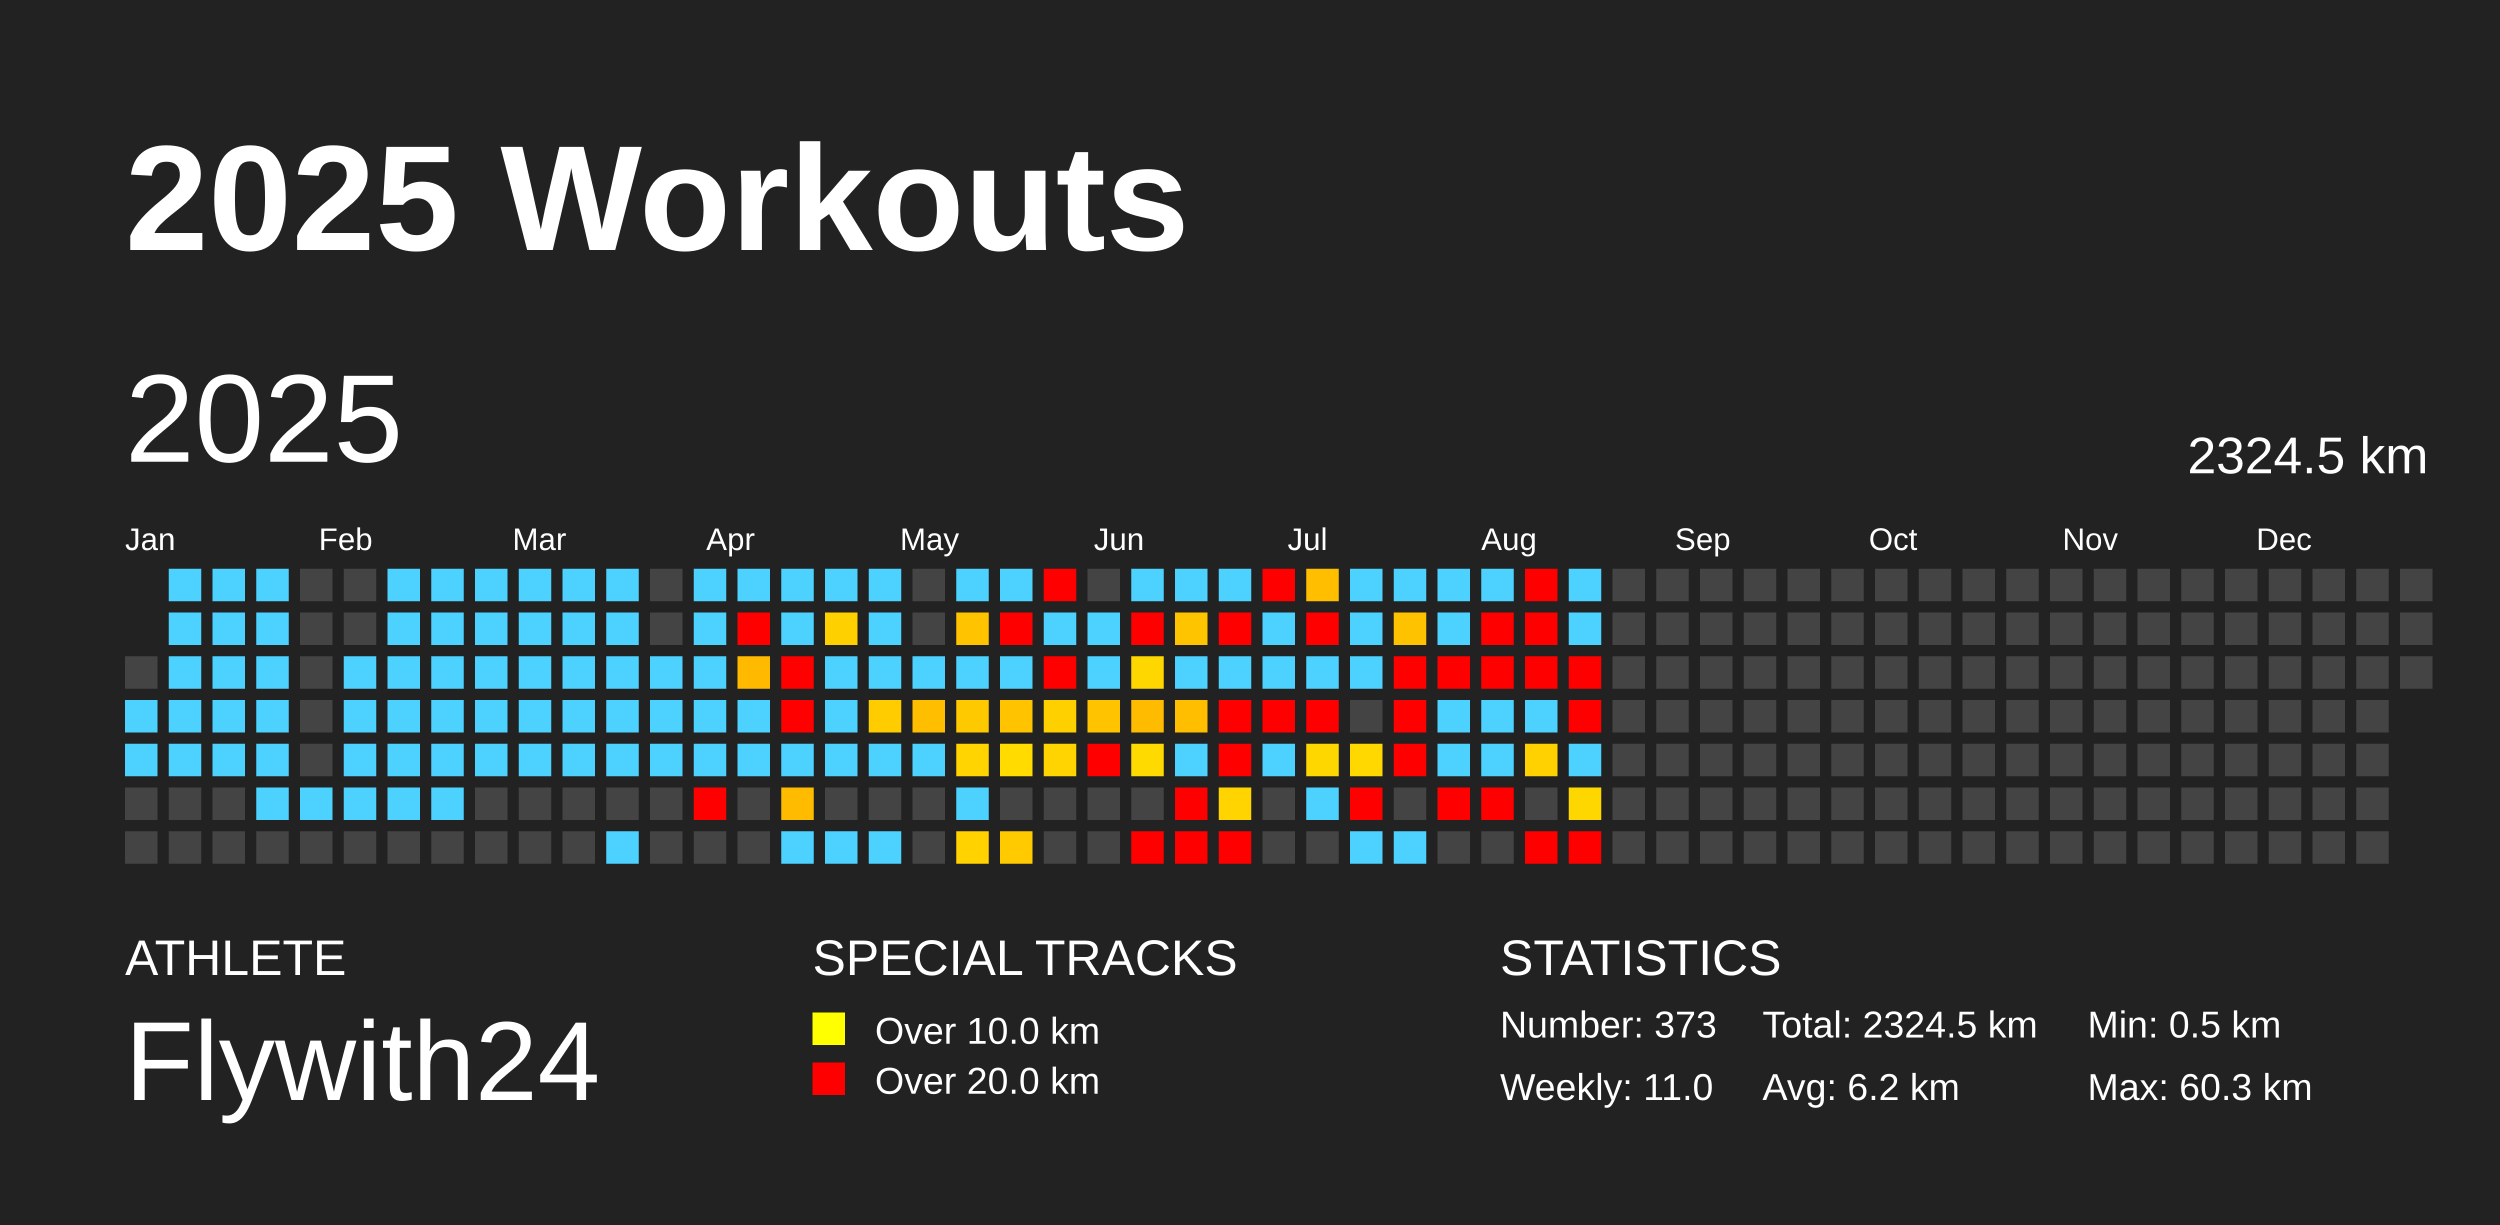
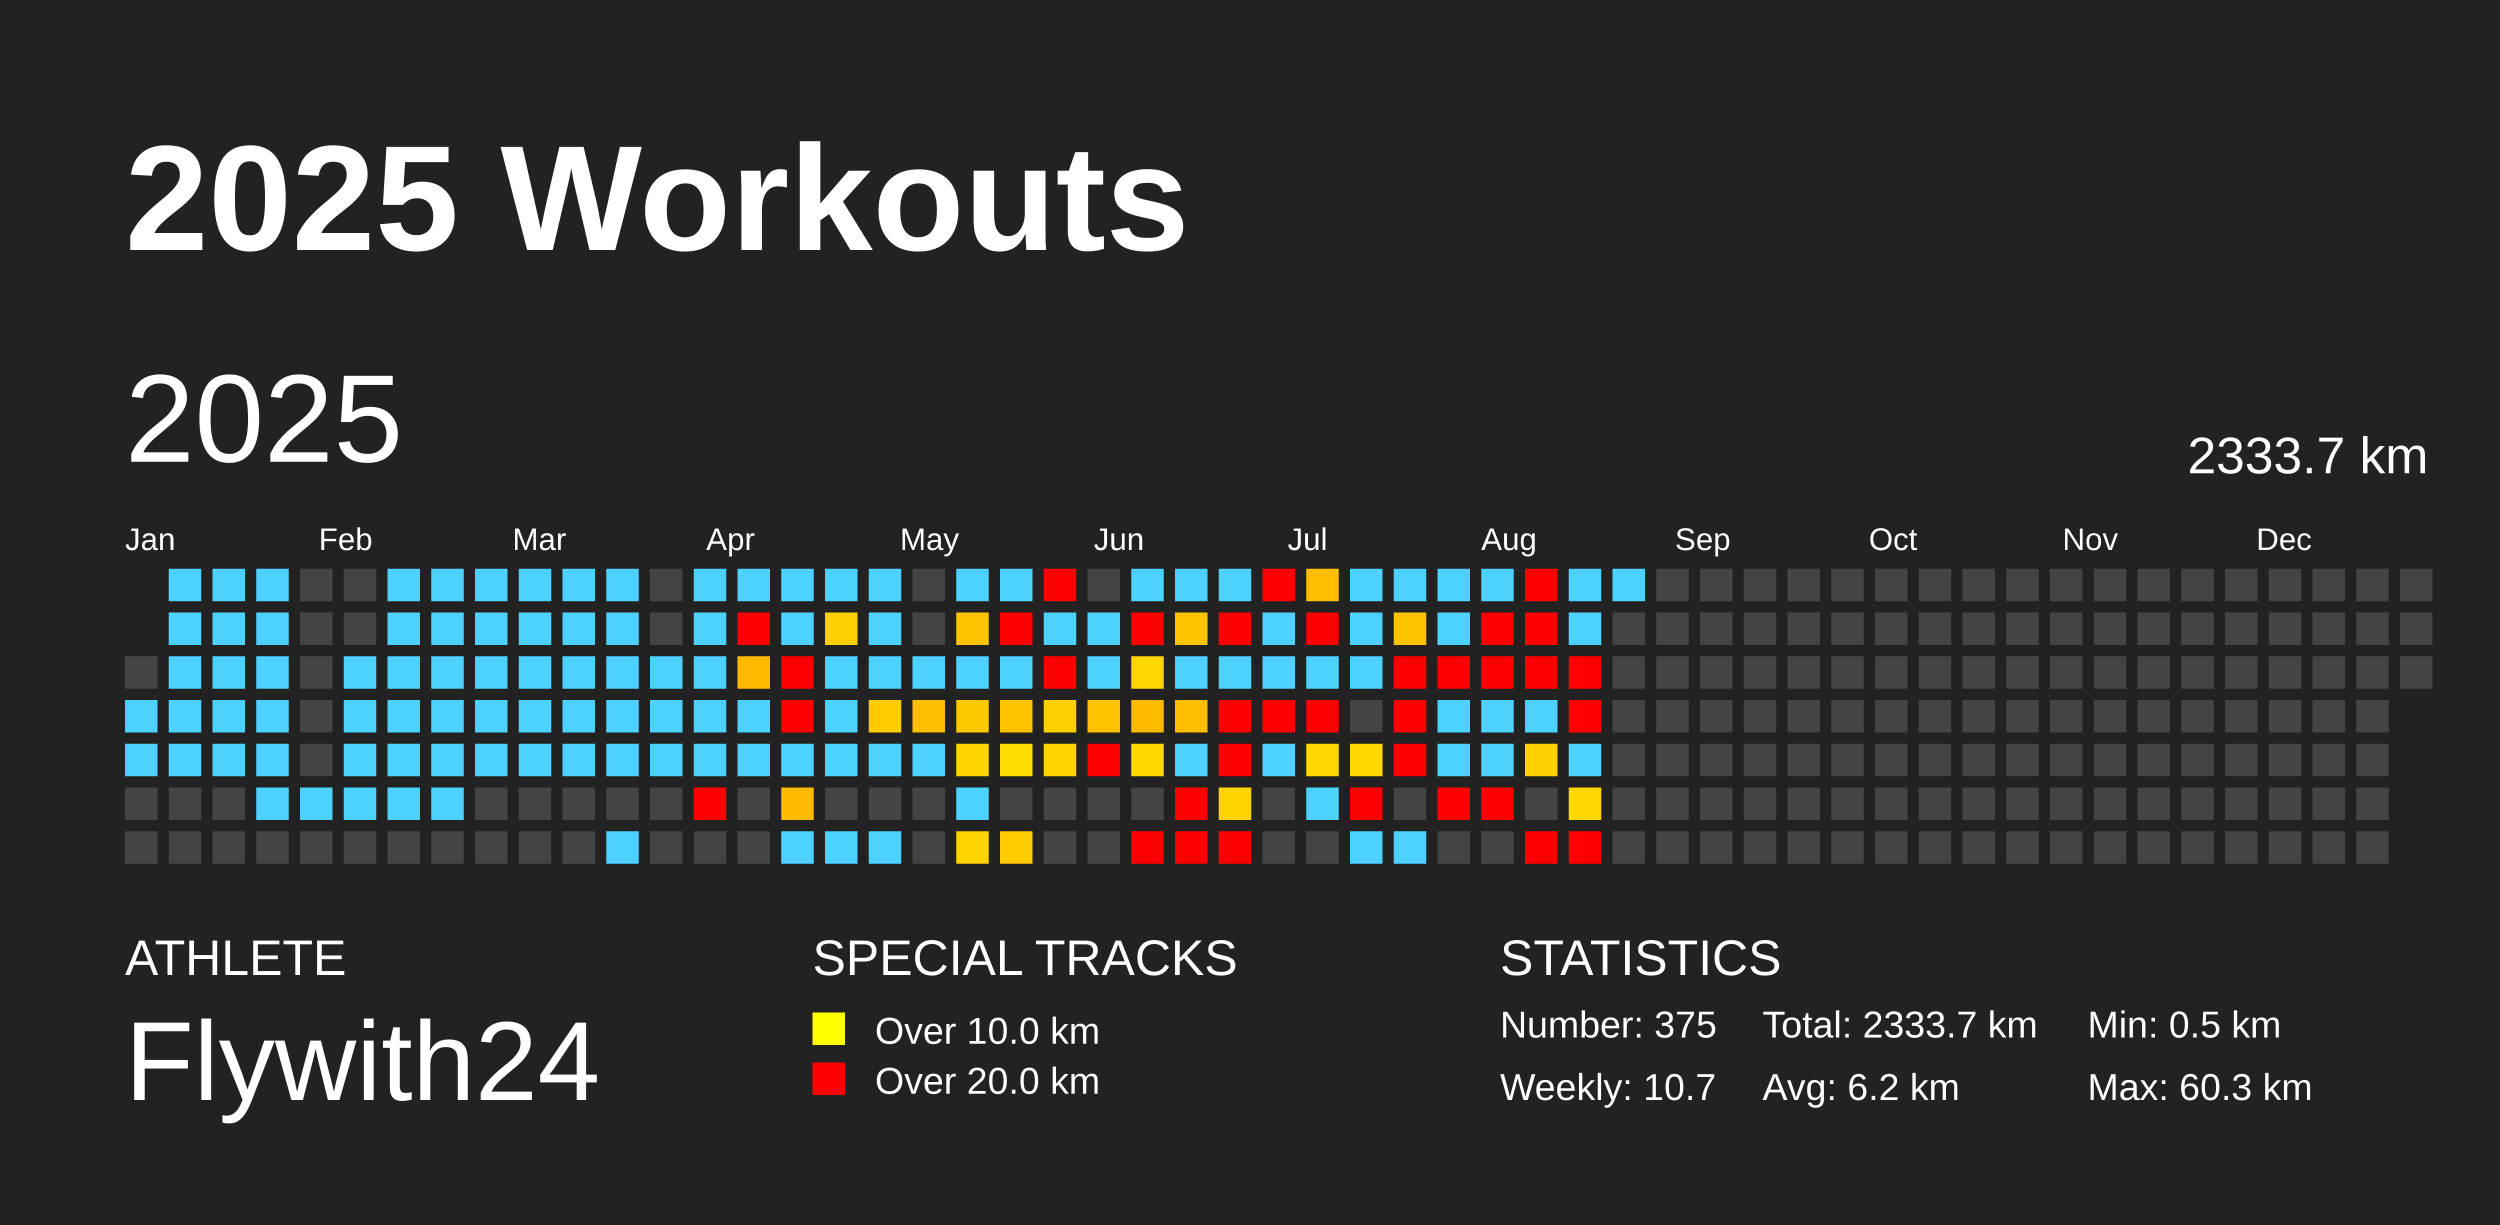
<svg xmlns="http://www.w3.org/2000/svg" baseProfile="full" height="98mm" version="1.1" viewBox="0,0,200,98" width="200mm">
  <defs />
  <rect fill="#222222" height="98" width="200" x="0" y="0" />
  <text fill="#FFFFFF" style="font-size:12px; font-family:Arial; font-weight:bold;" x="10" y="20">2025 Workouts</text>
  <text fill="#FFFFFF" style="font-size:4px; font-family:Arial" x="10" y="78">ATHLETE</text>
  <text fill="#FFFFFF" style="font-size:9px; font-family:Arial" x="10" y="88">Flywith24</text>
  <text fill="#FFFFFF" style="font-size:4px; font-family:Arial" x="65" y="78">SPECIAL TRACKS</text>
  <rect fill="yellow" height="2.6" width="2.6" x="65" y="81" />
  <text fill="#FFFFFF" style="font-size:3px; font-family:Arial" x="70" y="83.5">Over 10.0 km</text>
  <rect fill="red" height="2.6" width="2.6" x="65" y="85" />
  <text fill="#FFFFFF" style="font-size:3px; font-family:Arial" x="70" y="87.5">Over 20.0 km</text>
  <text fill="#FFFFFF" style="font-size:4px; font-family:Arial" x="120" y="78">STATISTICS</text>
-   <text fill="#FFFFFF" style="font-size:3px; font-family:Arial" x="120" y="83">Number: 373</text>
-   <text fill="#FFFFFF" style="font-size:3px; font-family:Arial" x="120" y="88">Weekly: 11.0</text>
-   <text fill="#FFFFFF" style="font-size:3px; font-family:Arial" x="141" y="83">Total: 2324.5 km</text>
+   <text fill="#FFFFFF" style="font-size:3px; font-family:Arial" x="120" y="83">Number: 375</text>
+   <text fill="#FFFFFF" style="font-size:3px; font-family:Arial" x="120" y="88">Weekly: 10.7</text>
+   <text fill="#FFFFFF" style="font-size:3px; font-family:Arial" x="141" y="83">Total: 2333.7 km</text>
  <text fill="#FFFFFF" style="font-size:3px; font-family:Arial" x="141" y="88">Avg: 6.2 km</text>
  <text fill="#FFFFFF" style="font-size:3px; font-family:Arial" x="167" y="83">Min: 0.5 km</text>
  <text fill="#FFFFFF" style="font-size:3px; font-family:Arial" x="167" y="88">Max: 60.3 km</text>
  <text dominant-baseline="hanging" fill="#FFFFFF" style="font-size:10.0px; font-family:Arial;" x="10" y="30">2025</text>
-   <text dominant-baseline="hanging" fill="#FFFFFF" style="font-size:4.125px; font-family:Arial;" x="175" y="35">2324.5 km</text>
+   <text dominant-baseline="hanging" fill="#FFFFFF" style="font-size:4.125px; font-family:Arial;" x="175" y="35">2333.7 km</text>
  <text fill="#FFFFFF" style="font-size:2.5px; font-family:Arial" x="10.0" y="44">Jan</text>
  <text fill="#FFFFFF" style="font-size:2.5px; font-family:Arial" x="25.5" y="44">Feb</text>
  <text fill="#FFFFFF" style="font-size:2.5px; font-family:Arial" x="41.0" y="44">Mar</text>
  <text fill="#FFFFFF" style="font-size:2.5px; font-family:Arial" x="56.5" y="44">Apr</text>
  <text fill="#FFFFFF" style="font-size:2.5px; font-family:Arial" x="72.0" y="44">May</text>
  <text fill="#FFFFFF" style="font-size:2.5px; font-family:Arial" x="87.5" y="44">Jun</text>
  <text fill="#FFFFFF" style="font-size:2.5px; font-family:Arial" x="103.0" y="44">Jul</text>
  <text fill="#FFFFFF" style="font-size:2.5px; font-family:Arial" x="118.5" y="44">Aug</text>
  <text fill="#FFFFFF" style="font-size:2.5px; font-family:Arial" x="134.0" y="44">Sep</text>
  <text fill="#FFFFFF" style="font-size:2.5px; font-family:Arial" x="149.5" y="44">Oct</text>
  <text fill="#FFFFFF" style="font-size:2.5px; font-family:Arial" x="165.0" y="44">Nov</text>
  <text fill="#FFFFFF" style="font-size:2.5px; font-family:Arial" x="180.5" y="44">Dec</text>
  <rect fill="#444444" height="2.6" width="2.6" x="10.0" y="52.5" />
  <rect fill="#4dd2ff" height="2.6" width="2.6" x="10.0" y="56.0" />
  <rect fill="#4dd2ff" height="2.6" width="2.6" x="10.0" y="59.5" />
  <rect fill="#444444" height="2.6" width="2.6" x="10.0" y="63.0" />
  <rect fill="#444444" height="2.6" width="2.6" x="10.0" y="66.5" />
  <rect fill="#4dd2ff" height="2.6" width="2.6" x="13.5" y="45.5" />
  <rect fill="#4dd2ff" height="2.6" width="2.6" x="13.5" y="49.0" />
  <rect fill="#4dd2ff" height="2.6" width="2.6" x="13.5" y="52.5" />
  <rect fill="#4dd2ff" height="2.6" width="2.6" x="13.5" y="56.0" />
  <rect fill="#4dd2ff" height="2.6" width="2.6" x="13.5" y="59.5" />
  <rect fill="#444444" height="2.6" width="2.6" x="13.5" y="63.0" />
  <rect fill="#444444" height="2.6" width="2.6" x="13.5" y="66.5" />
  <rect fill="#4dd2ff" height="2.6" width="2.6" x="17.0" y="45.5" />
  <rect fill="#4dd2ff" height="2.6" width="2.6" x="17.0" y="49.0" />
  <rect fill="#4dd2ff" height="2.6" width="2.6" x="17.0" y="52.5" />
  <rect fill="#4dd2ff" height="2.6" width="2.6" x="17.0" y="56.0" />
  <rect fill="#4dd2ff" height="2.6" width="2.6" x="17.0" y="59.5" />
  <rect fill="#444444" height="2.6" width="2.6" x="17.0" y="63.0" />
  <rect fill="#444444" height="2.6" width="2.6" x="17.0" y="66.5" />
  <rect fill="#4dd2ff" height="2.6" width="2.6" x="20.5" y="45.5" />
  <rect fill="#4dd2ff" height="2.6" width="2.6" x="20.5" y="49.0" />
  <rect fill="#4dd2ff" height="2.6" width="2.6" x="20.5" y="52.5" />
  <rect fill="#4dd2ff" height="2.6" width="2.6" x="20.5" y="56.0" />
  <rect fill="#4dd2ff" height="2.6" width="2.6" x="20.5" y="59.5" />
  <rect fill="#4dd2ff" height="2.6" width="2.6" x="20.5" y="63.0" />
  <rect fill="#444444" height="2.6" width="2.6" x="20.5" y="66.5" />
  <rect fill="#444444" height="2.6" width="2.6" x="24.0" y="45.5" />
  <rect fill="#444444" height="2.6" width="2.6" x="24.0" y="49.0" />
  <rect fill="#444444" height="2.6" width="2.6" x="24.0" y="52.5" />
  <rect fill="#444444" height="2.6" width="2.6" x="24.0" y="56.0" />
  <rect fill="#444444" height="2.6" width="2.6" x="24.0" y="59.5" />
  <rect fill="#4dd2ff" height="2.6" width="2.6" x="24.0" y="63.0" />
  <rect fill="#444444" height="2.6" width="2.6" x="24.0" y="66.5" />
  <rect fill="#444444" height="2.6" width="2.6" x="27.5" y="45.5" />
  <rect fill="#444444" height="2.6" width="2.6" x="27.5" y="49.0" />
  <rect fill="#4dd2ff" height="2.6" width="2.6" x="27.5" y="52.5" />
  <rect fill="#4dd2ff" height="2.6" width="2.6" x="27.5" y="56.0" />
  <rect fill="#4dd2ff" height="2.6" width="2.6" x="27.5" y="59.5" />
  <rect fill="#4dd2ff" height="2.6" width="2.6" x="27.5" y="63.0" />
  <rect fill="#444444" height="2.6" width="2.6" x="27.5" y="66.5" />
  <rect fill="#4dd2ff" height="2.6" width="2.6" x="31.0" y="45.5" />
  <rect fill="#4dd2ff" height="2.6" width="2.6" x="31.0" y="49.0" />
  <rect fill="#4dd2ff" height="2.6" width="2.6" x="31.0" y="52.5" />
  <rect fill="#4dd2ff" height="2.6" width="2.6" x="31.0" y="56.0" />
  <rect fill="#4dd2ff" height="2.6" width="2.6" x="31.0" y="59.5" />
  <rect fill="#4dd2ff" height="2.6" width="2.6" x="31.0" y="63.0" />
  <rect fill="#444444" height="2.6" width="2.6" x="31.0" y="66.5" />
  <rect fill="#4dd2ff" height="2.6" width="2.6" x="34.5" y="45.5" />
  <rect fill="#4dd2ff" height="2.6" width="2.6" x="34.5" y="49.0" />
  <rect fill="#4dd2ff" height="2.6" width="2.6" x="34.5" y="52.5" />
  <rect fill="#4dd2ff" height="2.6" width="2.6" x="34.5" y="56.0" />
  <rect fill="#4dd2ff" height="2.6" width="2.6" x="34.5" y="59.5" />
  <rect fill="#4dd2ff" height="2.6" width="2.6" x="34.5" y="63.0" />
  <rect fill="#444444" height="2.6" width="2.6" x="34.5" y="66.5" />
  <rect fill="#4dd2ff" height="2.6" width="2.6" x="38.0" y="45.5" />
  <rect fill="#4dd2ff" height="2.6" width="2.6" x="38.0" y="49.0" />
  <rect fill="#4dd2ff" height="2.6" width="2.6" x="38.0" y="52.5" />
  <rect fill="#4dd2ff" height="2.6" width="2.6" x="38.0" y="56.0" />
  <rect fill="#4dd2ff" height="2.6" width="2.6" x="38.0" y="59.5" />
  <rect fill="#444444" height="2.6" width="2.6" x="38.0" y="63.0" />
  <rect fill="#444444" height="2.6" width="2.6" x="38.0" y="66.5" />
  <rect fill="#4dd2ff" height="2.6" width="2.6" x="41.5" y="45.5" />
  <rect fill="#4dd2ff" height="2.6" width="2.6" x="41.5" y="49.0" />
  <rect fill="#4dd2ff" height="2.6" width="2.6" x="41.5" y="52.5" />
  <rect fill="#4dd2ff" height="2.6" width="2.6" x="41.5" y="56.0" />
  <rect fill="#4dd2ff" height="2.6" width="2.6" x="41.5" y="59.5" />
  <rect fill="#444444" height="2.6" width="2.6" x="41.5" y="63.0" />
  <rect fill="#444444" height="2.6" width="2.6" x="41.5" y="66.5" />
  <rect fill="#4dd2ff" height="2.6" width="2.6" x="45.0" y="45.5" />
  <rect fill="#4dd2ff" height="2.6" width="2.6" x="45.0" y="49.0" />
  <rect fill="#4dd2ff" height="2.6" width="2.6" x="45.0" y="52.5" />
  <rect fill="#4dd2ff" height="2.6" width="2.6" x="45.0" y="56.0" />
  <rect fill="#4dd2ff" height="2.6" width="2.6" x="45.0" y="59.5" />
  <rect fill="#444444" height="2.6" width="2.6" x="45.0" y="63.0" />
  <rect fill="#444444" height="2.6" width="2.6" x="45.0" y="66.5" />
  <rect fill="#4dd2ff" height="2.6" width="2.6" x="48.5" y="45.5" />
  <rect fill="#4dd2ff" height="2.6" width="2.6" x="48.5" y="49.0" />
  <rect fill="#4dd2ff" height="2.6" width="2.6" x="48.5" y="52.5" />
  <rect fill="#4dd2ff" height="2.6" width="2.6" x="48.5" y="56.0" />
  <rect fill="#4dd2ff" height="2.6" width="2.6" x="48.5" y="59.5" />
  <rect fill="#444444" height="2.6" width="2.6" x="48.5" y="63.0" />
  <rect fill="#4dd2ff" height="2.6" width="2.6" x="48.5" y="66.5" />
  <rect fill="#444444" height="2.6" width="2.6" x="52.0" y="45.5" />
  <rect fill="#444444" height="2.6" width="2.6" x="52.0" y="49.0" />
  <rect fill="#4dd2ff" height="2.6" width="2.6" x="52.0" y="52.5" />
  <rect fill="#4dd2ff" height="2.6" width="2.6" x="52.0" y="56.0" />
  <rect fill="#4dd2ff" height="2.6" width="2.6" x="52.0" y="59.5" />
  <rect fill="#444444" height="2.6" width="2.6" x="52.0" y="63.0" />
  <rect fill="#444444" height="2.6" width="2.6" x="52.0" y="66.5" />
  <rect fill="#4dd2ff" height="2.6" width="2.6" x="55.5" y="45.5" />
  <rect fill="#4dd2ff" height="2.6" width="2.6" x="55.5" y="49.0" />
  <rect fill="#4dd2ff" height="2.6" width="2.6" x="55.5" y="52.5" />
  <rect fill="#4dd2ff" height="2.6" width="2.6" x="55.5" y="56.0" />
  <rect fill="#4dd2ff" height="2.6" width="2.6" x="55.5" y="59.5" />
  <rect fill="red" height="2.6" width="2.6" x="55.5" y="63.0" />
  <rect fill="#444444" height="2.6" width="2.6" x="55.5" y="66.5" />
  <rect fill="#4dd2ff" height="2.6" width="2.6" x="59.0" y="45.5" />
  <rect fill="red" height="2.6" width="2.6" x="59.0" y="49.0" />
  <rect fill="#ffba00" height="2.6" width="2.6" x="59.0" y="52.5" />
  <rect fill="#4dd2ff" height="2.6" width="2.6" x="59.0" y="56.0" />
  <rect fill="#4dd2ff" height="2.6" width="2.6" x="59.0" y="59.5" />
  <rect fill="#444444" height="2.6" width="2.6" x="59.0" y="63.0" />
  <rect fill="#444444" height="2.6" width="2.6" x="59.0" y="66.5" />
  <rect fill="#4dd2ff" height="2.6" width="2.6" x="62.5" y="45.5" />
  <rect fill="#4dd2ff" height="2.6" width="2.6" x="62.5" y="49.0" />
  <rect fill="red" height="2.6" width="2.6" x="62.5" y="52.5" />
  <rect fill="red" height="2.6" width="2.6" x="62.5" y="56.0" />
  <rect fill="#4dd2ff" height="2.6" width="2.6" x="62.5" y="59.5" />
  <rect fill="#ffbb00" height="2.6" width="2.6" x="62.5" y="63.0" />
  <rect fill="#4dd2ff" height="2.6" width="2.6" x="62.5" y="66.5" />
  <rect fill="#4dd2ff" height="2.6" width="2.6" x="66.0" y="45.5" />
  <rect fill="#ffd000" height="2.6" width="2.6" x="66.0" y="49.0" />
  <rect fill="#4dd2ff" height="2.6" width="2.6" x="66.0" y="52.5" />
  <rect fill="#4dd2ff" height="2.6" width="2.6" x="66.0" y="56.0" />
  <rect fill="#4dd2ff" height="2.6" width="2.6" x="66.0" y="59.5" />
  <rect fill="#444444" height="2.6" width="2.6" x="66.0" y="63.0" />
  <rect fill="#4dd2ff" height="2.6" width="2.6" x="66.0" y="66.5" />
  <rect fill="#4dd2ff" height="2.6" width="2.6" x="69.5" y="45.5" />
  <rect fill="#4dd2ff" height="2.6" width="2.6" x="69.5" y="49.0" />
  <rect fill="#4dd2ff" height="2.6" width="2.6" x="69.5" y="52.5" />
  <rect fill="#ffcc00" height="2.6" width="2.6" x="69.5" y="56.0" />
  <rect fill="#4dd2ff" height="2.6" width="2.6" x="69.5" y="59.5" />
  <rect fill="#444444" height="2.6" width="2.6" x="69.5" y="63.0" />
  <rect fill="#4dd2ff" height="2.6" width="2.6" x="69.5" y="66.5" />
  <rect fill="#444444" height="2.6" width="2.6" x="73.0" y="45.5" />
  <rect fill="#444444" height="2.6" width="2.6" x="73.0" y="49.0" />
  <rect fill="#4dd2ff" height="2.6" width="2.6" x="73.0" y="52.5" />
  <rect fill="#ffbf00" height="2.6" width="2.6" x="73.0" y="56.0" />
  <rect fill="#4dd2ff" height="2.6" width="2.6" x="73.0" y="59.5" />
  <rect fill="#444444" height="2.6" width="2.6" x="73.0" y="63.0" />
  <rect fill="#444444" height="2.6" width="2.6" x="73.0" y="66.5" />
  <rect fill="#4dd2ff" height="2.6" width="2.6" x="76.5" y="45.5" />
  <rect fill="#ffc300" height="2.6" width="2.6" x="76.5" y="49.0" />
  <rect fill="#4dd2ff" height="2.6" width="2.6" x="76.5" y="52.5" />
  <rect fill="#ffc900" height="2.6" width="2.6" x="76.5" y="56.0" />
  <rect fill="#ffd400" height="2.6" width="2.6" x="76.5" y="59.5" />
  <rect fill="#4dd2ff" height="2.6" width="2.6" x="76.5" y="63.0" />
  <rect fill="#ffd200" height="2.6" width="2.6" x="76.5" y="66.5" />
  <rect fill="#4dd2ff" height="2.6" width="2.6" x="80.0" y="45.5" />
  <rect fill="red" height="2.6" width="2.6" x="80.0" y="49.0" />
  <rect fill="#4dd2ff" height="2.6" width="2.6" x="80.0" y="52.5" />
  <rect fill="#ffc300" height="2.6" width="2.6" x="80.0" y="56.0" />
  <rect fill="#ffdb00" height="2.6" width="2.6" x="80.0" y="59.5" />
  <rect fill="#444444" height="2.6" width="2.6" x="80.0" y="63.0" />
  <rect fill="#ffca00" height="2.6" width="2.6" x="80.0" y="66.5" />
  <rect fill="red" height="2.6" width="2.6" x="83.5" y="45.5" />
  <rect fill="#4dd2ff" height="2.6" width="2.6" x="83.5" y="49.0" />
  <rect fill="red" height="2.6" width="2.6" x="83.5" y="52.5" />
  <rect fill="#ffd000" height="2.6" width="2.6" x="83.5" y="56.0" />
  <rect fill="#ffd400" height="2.6" width="2.6" x="83.5" y="59.5" />
  <rect fill="#444444" height="2.6" width="2.6" x="83.5" y="63.0" />
  <rect fill="#444444" height="2.6" width="2.6" x="83.5" y="66.5" />
  <rect fill="#444444" height="2.6" width="2.6" x="87.0" y="45.5" />
  <rect fill="#4dd2ff" height="2.6" width="2.6" x="87.0" y="49.0" />
  <rect fill="#4dd2ff" height="2.6" width="2.6" x="87.0" y="52.5" />
  <rect fill="#ffc300" height="2.6" width="2.6" x="87.0" y="56.0" />
  <rect fill="red" height="2.6" width="2.6" x="87.0" y="59.5" />
  <rect fill="#444444" height="2.6" width="2.6" x="87.0" y="63.0" />
  <rect fill="#444444" height="2.6" width="2.6" x="87.0" y="66.5" />
  <rect fill="#4dd2ff" height="2.6" width="2.6" x="90.5" y="45.5" />
  <rect fill="red" height="2.6" width="2.6" x="90.5" y="49.0" />
  <rect fill="#ffd700" height="2.6" width="2.6" x="90.5" y="52.5" />
  <rect fill="#ffbb00" height="2.6" width="2.6" x="90.5" y="56.0" />
  <rect fill="#ffda00" height="2.6" width="2.6" x="90.5" y="59.5" />
  <rect fill="#444444" height="2.6" width="2.6" x="90.5" y="63.0" />
  <rect fill="red" height="2.6" width="2.6" x="90.5" y="66.5" />
  <rect fill="#4dd2ff" height="2.6" width="2.6" x="94.0" y="45.5" />
  <rect fill="#ffc400" height="2.6" width="2.6" x="94.0" y="49.0" />
  <rect fill="#4dd2ff" height="2.6" width="2.6" x="94.0" y="52.5" />
  <rect fill="#ffbe00" height="2.6" width="2.6" x="94.0" y="56.0" />
  <rect fill="#4dd2ff" height="2.6" width="2.6" x="94.0" y="59.5" />
  <rect fill="red" height="2.6" width="2.6" x="94.0" y="63.0" />
  <rect fill="red" height="2.6" width="2.6" x="94.0" y="66.5" />
  <rect fill="#4dd2ff" height="2.6" width="2.6" x="97.5" y="45.5" />
  <rect fill="red" height="2.6" width="2.6" x="97.5" y="49.0" />
  <rect fill="#4dd2ff" height="2.6" width="2.6" x="97.5" y="52.5" />
  <rect fill="red" height="2.6" width="2.6" x="97.5" y="56.0" />
  <rect fill="red" height="2.6" width="2.6" x="97.5" y="59.5" />
  <rect fill="#ffd400" height="2.6" width="2.6" x="97.5" y="63.0" />
  <rect fill="red" height="2.6" width="2.6" x="97.5" y="66.5" />
  <rect fill="red" height="2.6" width="2.6" x="101.0" y="45.5" />
  <rect fill="#4dd2ff" height="2.6" width="2.6" x="101.0" y="49.0" />
  <rect fill="#4dd2ff" height="2.6" width="2.6" x="101.0" y="52.5" />
  <rect fill="red" height="2.6" width="2.6" x="101.0" y="56.0" />
  <rect fill="#4dd2ff" height="2.6" width="2.6" x="101.0" y="59.5" />
  <rect fill="#444444" height="2.6" width="2.6" x="101.0" y="63.0" />
  <rect fill="#444444" height="2.6" width="2.6" x="101.0" y="66.5" />
  <rect fill="#ffbf00" height="2.6" width="2.6" x="104.5" y="45.5" />
  <rect fill="red" height="2.6" width="2.6" x="104.5" y="49.0" />
  <rect fill="#4dd2ff" height="2.6" width="2.6" x="104.5" y="52.5" />
  <rect fill="red" height="2.6" width="2.6" x="104.5" y="56.0" />
  <rect fill="#ffd700" height="2.6" width="2.6" x="104.5" y="59.5" />
  <rect fill="#4dd2ff" height="2.6" width="2.6" x="104.5" y="63.0" />
  <rect fill="#444444" height="2.6" width="2.6" x="104.5" y="66.5" />
  <rect fill="#4dd2ff" height="2.6" width="2.6" x="108.0" y="45.5" />
  <rect fill="#4dd2ff" height="2.6" width="2.6" x="108.0" y="49.0" />
  <rect fill="#4dd2ff" height="2.6" width="2.6" x="108.0" y="52.5" />
  <rect fill="#444444" height="2.6" width="2.6" x="108.0" y="56.0" />
  <rect fill="#ffd800" height="2.6" width="2.6" x="108.0" y="59.5" />
  <rect fill="red" height="2.6" width="2.6" x="108.0" y="63.0" />
  <rect fill="#4dd2ff" height="2.6" width="2.6" x="108.0" y="66.5" />
  <rect fill="#4dd2ff" height="2.6" width="2.6" x="111.5" y="45.5" />
  <rect fill="#ffc200" height="2.6" width="2.6" x="111.5" y="49.0" />
  <rect fill="red" height="2.6" width="2.6" x="111.5" y="52.5" />
  <rect fill="red" height="2.6" width="2.6" x="111.5" y="56.0" />
  <rect fill="red" height="2.6" width="2.6" x="111.5" y="59.5" />
  <rect fill="#444444" height="2.6" width="2.6" x="111.5" y="63.0" />
  <rect fill="#4dd2ff" height="2.6" width="2.6" x="111.5" y="66.5" />
  <rect fill="#4dd2ff" height="2.6" width="2.6" x="115.0" y="45.5" />
  <rect fill="#4dd2ff" height="2.6" width="2.6" x="115.0" y="49.0" />
  <rect fill="red" height="2.6" width="2.6" x="115.0" y="52.5" />
  <rect fill="#4dd2ff" height="2.6" width="2.6" x="115.0" y="56.0" />
  <rect fill="#4dd2ff" height="2.6" width="2.6" x="115.0" y="59.5" />
  <rect fill="red" height="2.6" width="2.6" x="115.0" y="63.0" />
  <rect fill="#444444" height="2.6" width="2.6" x="115.0" y="66.5" />
  <rect fill="#4dd2ff" height="2.6" width="2.6" x="118.5" y="45.5" />
  <rect fill="red" height="2.6" width="2.6" x="118.5" y="49.0" />
  <rect fill="red" height="2.6" width="2.6" x="118.5" y="52.5" />
  <rect fill="#4dd2ff" height="2.6" width="2.6" x="118.5" y="56.0" />
  <rect fill="#4dd2ff" height="2.6" width="2.6" x="118.5" y="59.5" />
  <rect fill="red" height="2.6" width="2.6" x="118.5" y="63.0" />
  <rect fill="#444444" height="2.6" width="2.6" x="118.5" y="66.5" />
  <rect fill="red" height="2.6" width="2.6" x="122.0" y="45.5" />
  <rect fill="red" height="2.6" width="2.6" x="122.0" y="49.0" />
  <rect fill="red" height="2.6" width="2.6" x="122.0" y="52.5" />
  <rect fill="#4dd2ff" height="2.6" width="2.6" x="122.0" y="56.0" />
  <rect fill="#ffd100" height="2.6" width="2.6" x="122.0" y="59.5" />
  <rect fill="#444444" height="2.6" width="2.6" x="122.0" y="63.0" />
  <rect fill="red" height="2.6" width="2.6" x="122.0" y="66.5" />
  <rect fill="#4dd2ff" height="2.6" width="2.6" x="125.5" y="45.5" />
  <rect fill="#4dd2ff" height="2.6" width="2.6" x="125.5" y="49.0" />
  <rect fill="red" height="2.6" width="2.6" x="125.5" y="52.5" />
  <rect fill="red" height="2.6" width="2.6" x="125.5" y="56.0" />
  <rect fill="#4dd2ff" height="2.6" width="2.6" x="125.5" y="59.5" />
  <rect fill="#ffd700" height="2.6" width="2.6" x="125.5" y="63.0" />
  <rect fill="red" height="2.6" width="2.6" x="125.5" y="66.5" />
-   <rect fill="#444444" height="2.6" width="2.6" x="129.0" y="45.5" />
+   <rect fill="#4dd2ff" height="2.6" width="2.6" x="129.0" y="45.5" />
  <rect fill="#444444" height="2.6" width="2.6" x="129.0" y="49.0" />
  <rect fill="#444444" height="2.6" width="2.6" x="129.0" y="52.5" />
  <rect fill="#444444" height="2.6" width="2.6" x="129.0" y="56.0" />
  <rect fill="#444444" height="2.6" width="2.6" x="129.0" y="59.5" />
  <rect fill="#444444" height="2.6" width="2.6" x="129.0" y="63.0" />
  <rect fill="#444444" height="2.6" width="2.6" x="129.0" y="66.5" />
  <rect fill="#444444" height="2.6" width="2.6" x="132.5" y="45.5" />
  <rect fill="#444444" height="2.6" width="2.6" x="132.5" y="49.0" />
  <rect fill="#444444" height="2.6" width="2.6" x="132.5" y="52.5" />
  <rect fill="#444444" height="2.6" width="2.6" x="132.5" y="56.0" />
  <rect fill="#444444" height="2.6" width="2.6" x="132.5" y="59.5" />
  <rect fill="#444444" height="2.6" width="2.6" x="132.5" y="63.0" />
  <rect fill="#444444" height="2.6" width="2.6" x="132.5" y="66.5" />
  <rect fill="#444444" height="2.6" width="2.6" x="136.0" y="45.5" />
  <rect fill="#444444" height="2.6" width="2.6" x="136.0" y="49.0" />
  <rect fill="#444444" height="2.6" width="2.6" x="136.0" y="52.5" />
  <rect fill="#444444" height="2.6" width="2.6" x="136.0" y="56.0" />
  <rect fill="#444444" height="2.6" width="2.6" x="136.0" y="59.5" />
  <rect fill="#444444" height="2.6" width="2.6" x="136.0" y="63.0" />
  <rect fill="#444444" height="2.6" width="2.6" x="136.0" y="66.5" />
  <rect fill="#444444" height="2.6" width="2.6" x="139.5" y="45.5" />
  <rect fill="#444444" height="2.6" width="2.6" x="139.5" y="49.0" />
  <rect fill="#444444" height="2.6" width="2.6" x="139.5" y="52.5" />
  <rect fill="#444444" height="2.6" width="2.6" x="139.5" y="56.0" />
  <rect fill="#444444" height="2.6" width="2.6" x="139.5" y="59.5" />
  <rect fill="#444444" height="2.6" width="2.6" x="139.5" y="63.0" />
  <rect fill="#444444" height="2.6" width="2.6" x="139.5" y="66.5" />
  <rect fill="#444444" height="2.6" width="2.6" x="143.0" y="45.5" />
  <rect fill="#444444" height="2.6" width="2.6" x="143.0" y="49.0" />
  <rect fill="#444444" height="2.6" width="2.6" x="143.0" y="52.5" />
  <rect fill="#444444" height="2.6" width="2.6" x="143.0" y="56.0" />
  <rect fill="#444444" height="2.6" width="2.6" x="143.0" y="59.5" />
  <rect fill="#444444" height="2.6" width="2.6" x="143.0" y="63.0" />
  <rect fill="#444444" height="2.6" width="2.6" x="143.0" y="66.5" />
  <rect fill="#444444" height="2.6" width="2.6" x="146.5" y="45.5" />
  <rect fill="#444444" height="2.6" width="2.6" x="146.5" y="49.0" />
  <rect fill="#444444" height="2.6" width="2.6" x="146.5" y="52.5" />
  <rect fill="#444444" height="2.6" width="2.6" x="146.5" y="56.0" />
  <rect fill="#444444" height="2.6" width="2.6" x="146.5" y="59.5" />
  <rect fill="#444444" height="2.6" width="2.6" x="146.5" y="63.0" />
  <rect fill="#444444" height="2.6" width="2.6" x="146.5" y="66.5" />
  <rect fill="#444444" height="2.6" width="2.6" x="150.0" y="45.5" />
  <rect fill="#444444" height="2.6" width="2.6" x="150.0" y="49.0" />
  <rect fill="#444444" height="2.6" width="2.6" x="150.0" y="52.5" />
  <rect fill="#444444" height="2.6" width="2.6" x="150.0" y="56.0" />
  <rect fill="#444444" height="2.6" width="2.6" x="150.0" y="59.5" />
  <rect fill="#444444" height="2.6" width="2.6" x="150.0" y="63.0" />
  <rect fill="#444444" height="2.6" width="2.6" x="150.0" y="66.5" />
  <rect fill="#444444" height="2.6" width="2.6" x="153.5" y="45.5" />
  <rect fill="#444444" height="2.6" width="2.6" x="153.5" y="49.0" />
  <rect fill="#444444" height="2.6" width="2.6" x="153.5" y="52.5" />
  <rect fill="#444444" height="2.6" width="2.6" x="153.5" y="56.0" />
  <rect fill="#444444" height="2.6" width="2.6" x="153.5" y="59.5" />
  <rect fill="#444444" height="2.6" width="2.6" x="153.5" y="63.0" />
  <rect fill="#444444" height="2.6" width="2.6" x="153.5" y="66.5" />
  <rect fill="#444444" height="2.6" width="2.6" x="157.0" y="45.5" />
  <rect fill="#444444" height="2.6" width="2.6" x="157.0" y="49.0" />
  <rect fill="#444444" height="2.6" width="2.6" x="157.0" y="52.5" />
  <rect fill="#444444" height="2.6" width="2.6" x="157.0" y="56.0" />
  <rect fill="#444444" height="2.6" width="2.6" x="157.0" y="59.5" />
  <rect fill="#444444" height="2.6" width="2.6" x="157.0" y="63.0" />
  <rect fill="#444444" height="2.6" width="2.6" x="157.0" y="66.5" />
  <rect fill="#444444" height="2.6" width="2.6" x="160.5" y="45.5" />
  <rect fill="#444444" height="2.6" width="2.6" x="160.5" y="49.0" />
  <rect fill="#444444" height="2.6" width="2.6" x="160.5" y="52.5" />
  <rect fill="#444444" height="2.6" width="2.6" x="160.5" y="56.0" />
  <rect fill="#444444" height="2.6" width="2.6" x="160.5" y="59.5" />
  <rect fill="#444444" height="2.6" width="2.6" x="160.5" y="63.0" />
  <rect fill="#444444" height="2.6" width="2.6" x="160.5" y="66.5" />
  <rect fill="#444444" height="2.6" width="2.6" x="164.0" y="45.5" />
  <rect fill="#444444" height="2.6" width="2.6" x="164.0" y="49.0" />
  <rect fill="#444444" height="2.6" width="2.6" x="164.0" y="52.5" />
  <rect fill="#444444" height="2.6" width="2.6" x="164.0" y="56.0" />
  <rect fill="#444444" height="2.6" width="2.6" x="164.0" y="59.5" />
  <rect fill="#444444" height="2.6" width="2.6" x="164.0" y="63.0" />
  <rect fill="#444444" height="2.6" width="2.6" x="164.0" y="66.5" />
  <rect fill="#444444" height="2.6" width="2.6" x="167.5" y="45.5" />
  <rect fill="#444444" height="2.6" width="2.6" x="167.5" y="49.0" />
  <rect fill="#444444" height="2.6" width="2.6" x="167.5" y="52.5" />
  <rect fill="#444444" height="2.6" width="2.6" x="167.5" y="56.0" />
  <rect fill="#444444" height="2.6" width="2.6" x="167.5" y="59.5" />
  <rect fill="#444444" height="2.6" width="2.6" x="167.5" y="63.0" />
  <rect fill="#444444" height="2.6" width="2.6" x="167.5" y="66.5" />
  <rect fill="#444444" height="2.6" width="2.6" x="171.0" y="45.5" />
  <rect fill="#444444" height="2.6" width="2.6" x="171.0" y="49.0" />
  <rect fill="#444444" height="2.6" width="2.6" x="171.0" y="52.5" />
  <rect fill="#444444" height="2.6" width="2.6" x="171.0" y="56.0" />
  <rect fill="#444444" height="2.6" width="2.6" x="171.0" y="59.5" />
  <rect fill="#444444" height="2.6" width="2.6" x="171.0" y="63.0" />
  <rect fill="#444444" height="2.6" width="2.6" x="171.0" y="66.5" />
  <rect fill="#444444" height="2.6" width="2.6" x="174.5" y="45.5" />
  <rect fill="#444444" height="2.6" width="2.6" x="174.5" y="49.0" />
  <rect fill="#444444" height="2.6" width="2.6" x="174.5" y="52.5" />
  <rect fill="#444444" height="2.6" width="2.6" x="174.5" y="56.0" />
  <rect fill="#444444" height="2.6" width="2.6" x="174.5" y="59.5" />
  <rect fill="#444444" height="2.6" width="2.6" x="174.5" y="63.0" />
  <rect fill="#444444" height="2.6" width="2.6" x="174.5" y="66.5" />
  <rect fill="#444444" height="2.6" width="2.6" x="178.0" y="45.5" />
  <rect fill="#444444" height="2.6" width="2.6" x="178.0" y="49.0" />
  <rect fill="#444444" height="2.6" width="2.6" x="178.0" y="52.5" />
  <rect fill="#444444" height="2.6" width="2.6" x="178.0" y="56.0" />
  <rect fill="#444444" height="2.6" width="2.6" x="178.0" y="59.5" />
  <rect fill="#444444" height="2.6" width="2.6" x="178.0" y="63.0" />
  <rect fill="#444444" height="2.6" width="2.6" x="178.0" y="66.5" />
  <rect fill="#444444" height="2.6" width="2.6" x="181.5" y="45.5" />
  <rect fill="#444444" height="2.6" width="2.6" x="181.5" y="49.0" />
  <rect fill="#444444" height="2.6" width="2.6" x="181.5" y="52.5" />
  <rect fill="#444444" height="2.6" width="2.6" x="181.5" y="56.0" />
  <rect fill="#444444" height="2.6" width="2.6" x="181.5" y="59.5" />
  <rect fill="#444444" height="2.6" width="2.6" x="181.5" y="63.0" />
  <rect fill="#444444" height="2.6" width="2.6" x="181.5" y="66.5" />
  <rect fill="#444444" height="2.6" width="2.6" x="185.0" y="45.5" />
  <rect fill="#444444" height="2.6" width="2.6" x="185.0" y="49.0" />
  <rect fill="#444444" height="2.6" width="2.6" x="185.0" y="52.5" />
  <rect fill="#444444" height="2.6" width="2.6" x="185.0" y="56.0" />
  <rect fill="#444444" height="2.6" width="2.6" x="185.0" y="59.5" />
  <rect fill="#444444" height="2.6" width="2.6" x="185.0" y="63.0" />
  <rect fill="#444444" height="2.6" width="2.6" x="185.0" y="66.5" />
  <rect fill="#444444" height="2.6" width="2.6" x="188.5" y="45.5" />
  <rect fill="#444444" height="2.6" width="2.6" x="188.5" y="49.0" />
  <rect fill="#444444" height="2.6" width="2.6" x="188.5" y="52.5" />
  <rect fill="#444444" height="2.6" width="2.6" x="188.5" y="56.0" />
  <rect fill="#444444" height="2.6" width="2.6" x="188.5" y="59.5" />
  <rect fill="#444444" height="2.6" width="2.6" x="188.5" y="63.0" />
  <rect fill="#444444" height="2.6" width="2.6" x="188.5" y="66.5" />
  <rect fill="#444444" height="2.6" width="2.6" x="192.0" y="45.5" />
  <rect fill="#444444" height="2.6" width="2.6" x="192.0" y="49.0" />
  <rect fill="#444444" height="2.6" width="2.6" x="192.0" y="52.5" />
</svg>
